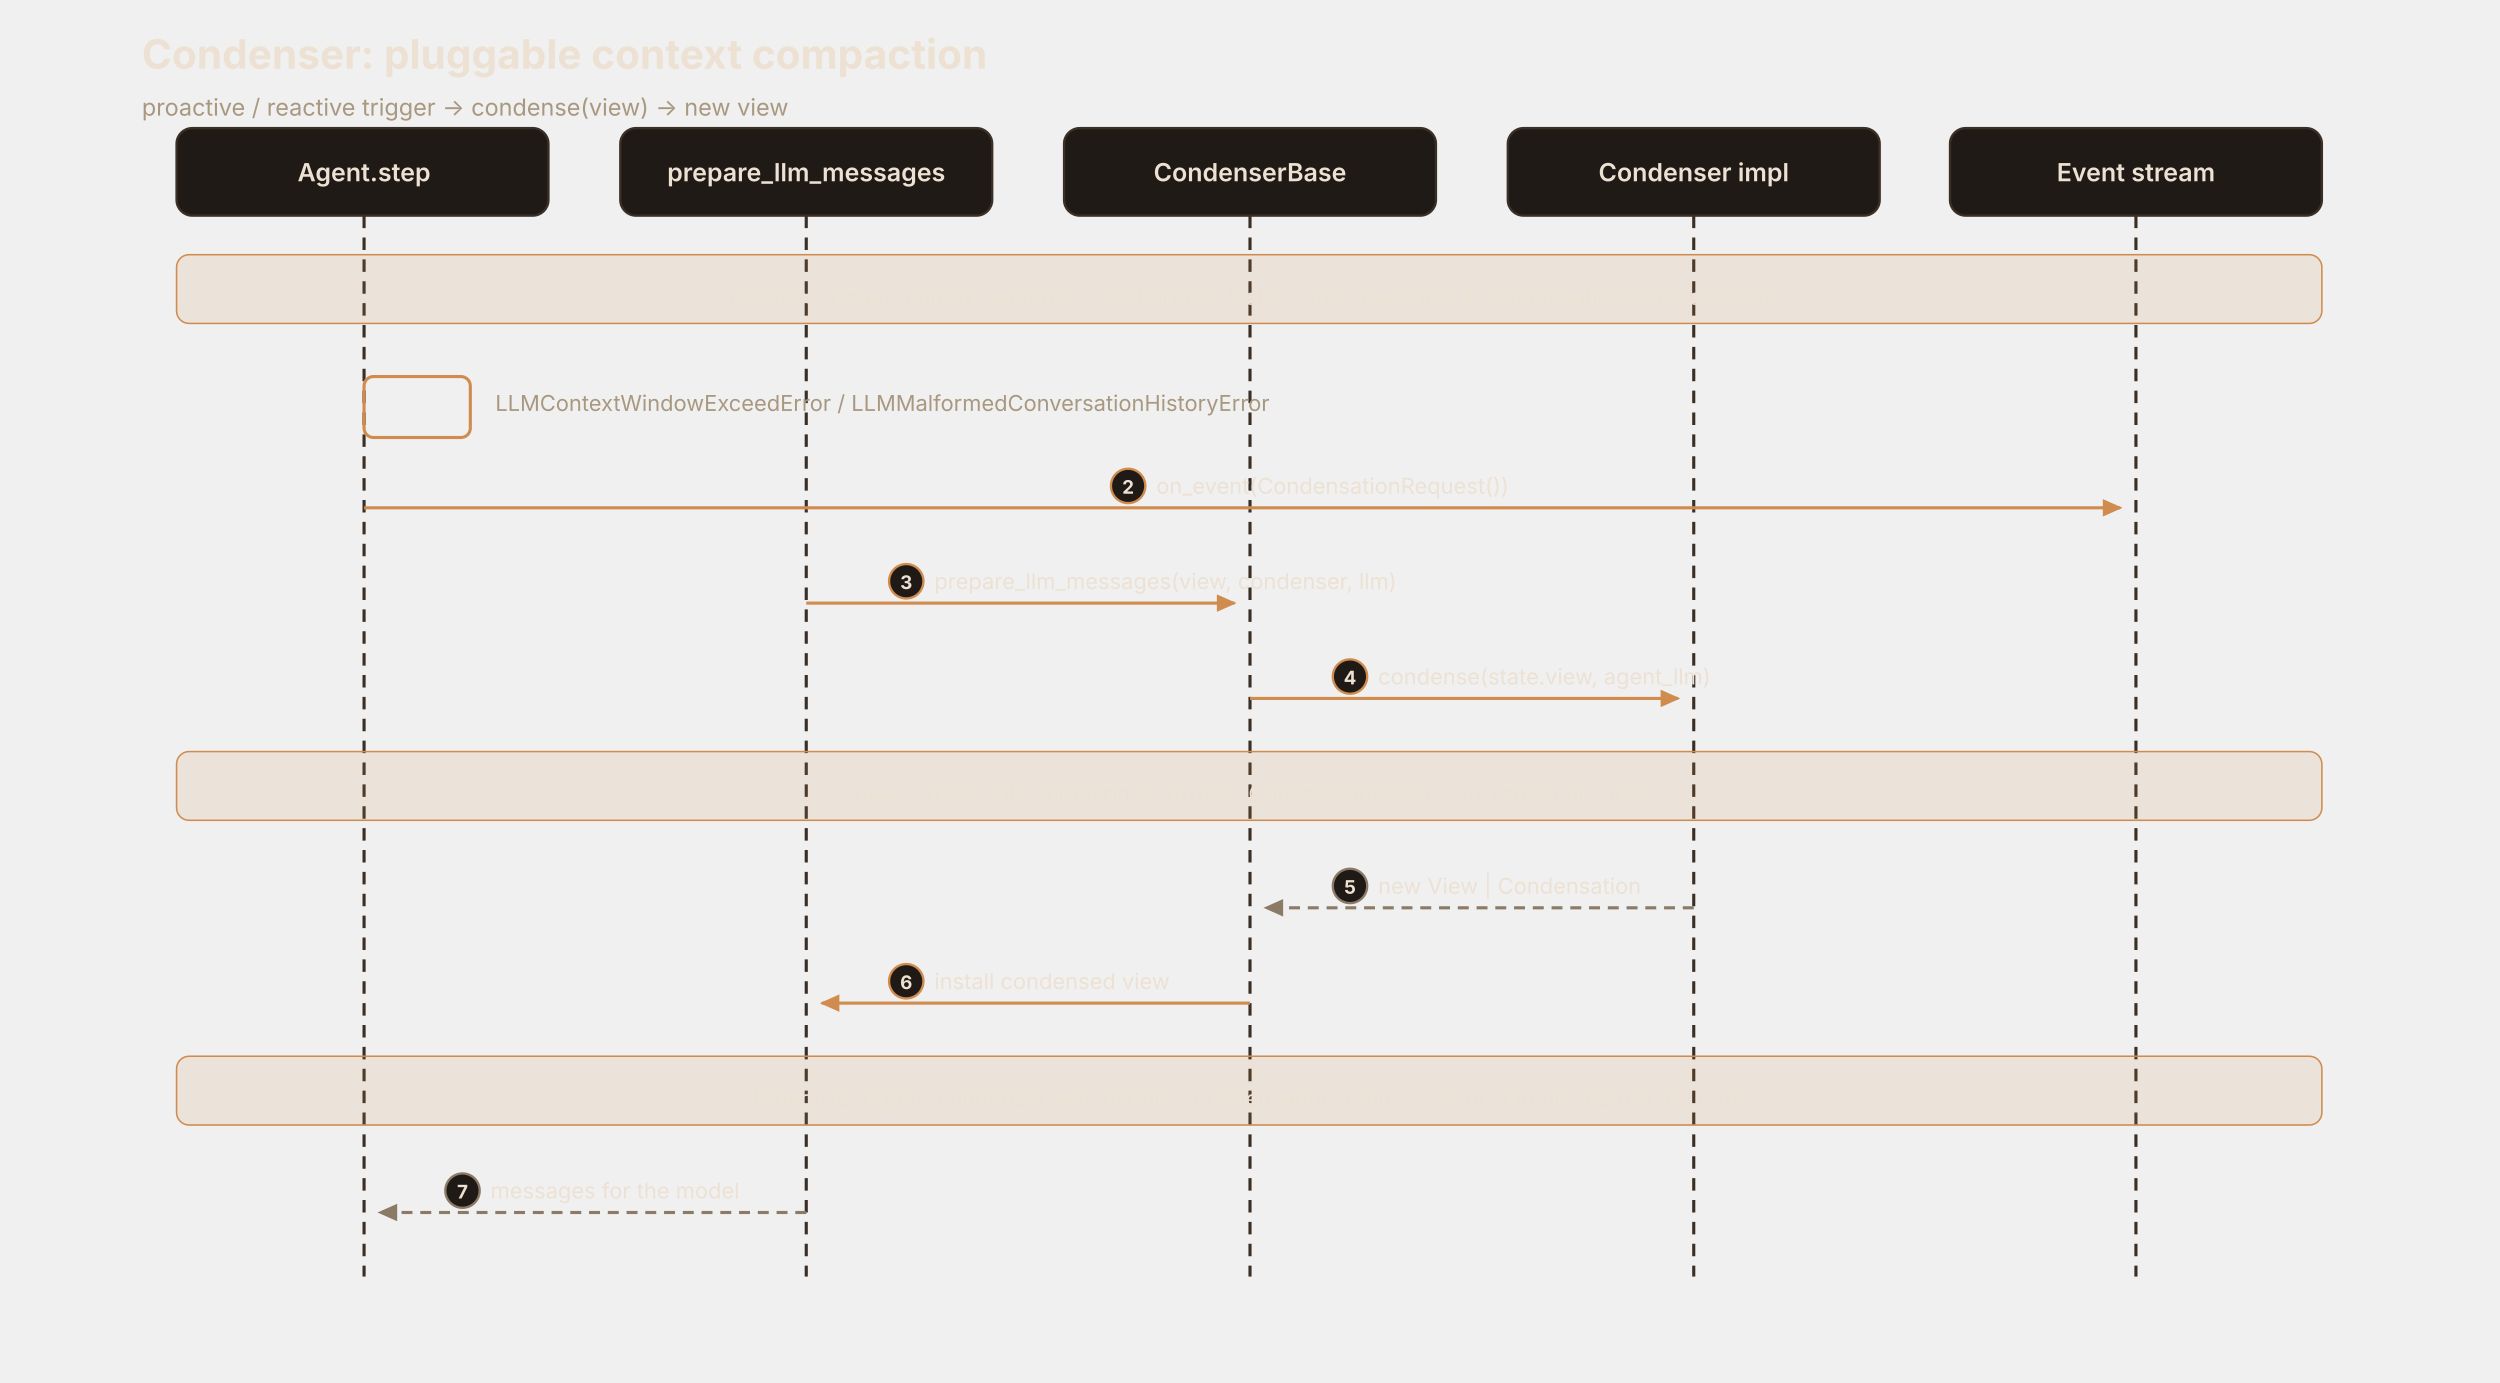
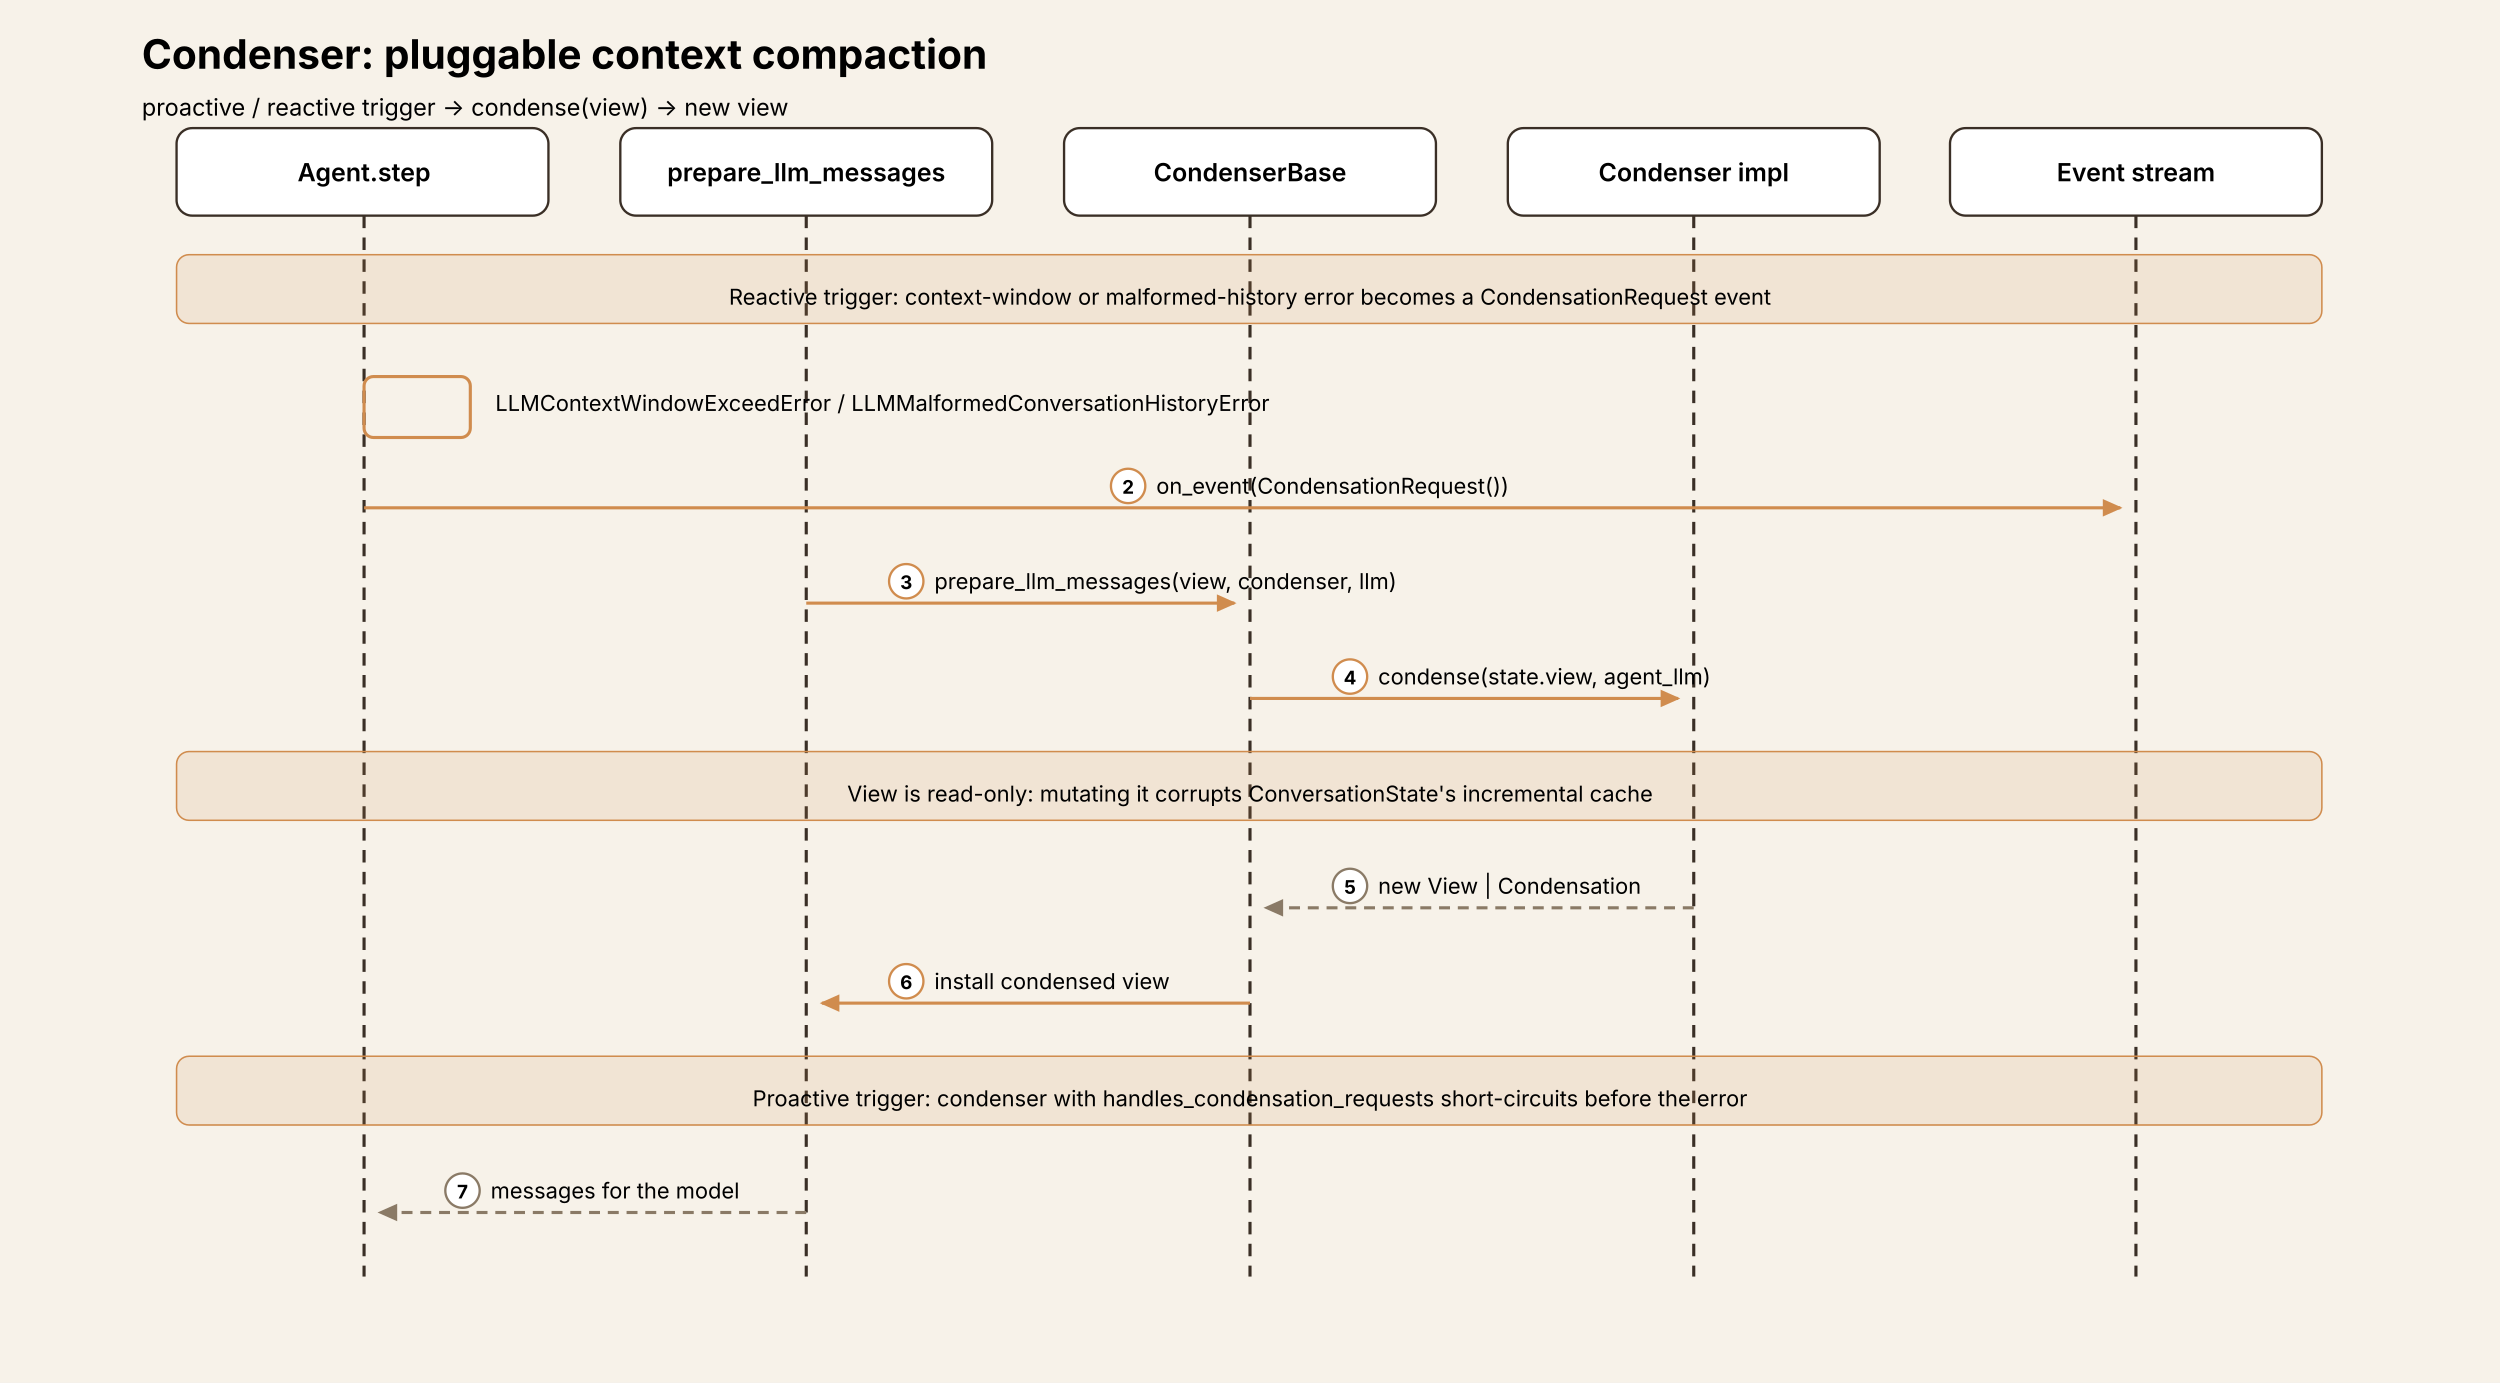
<svg xmlns="http://www.w3.org/2000/svg" viewBox="0 0 1600 885" width="1600" font-family="system-ui, -apple-system, sans-serif">
  <defs>
    <marker id="arrc" viewBox="0 0 10 10" refX="8" refY="5" markerWidth="7" markerHeight="7" orient="auto-start-reverse">
      <path d="M 0 1 L 9 5 L 0 9 z" fill="#d08c4e" />
    </marker>
    <marker id="arrr" viewBox="0 0 10 10" refX="8" refY="5" markerWidth="7" markerHeight="7" orient="auto-start-reverse">
      <path d="M 0 1 L 9 5 L 0 9 z" fill="#8a7a66" />
    </marker>
  </defs>
-   <text x="90.78" y="44" font-size="26" font-weight="700" fill="#ece1d3">Condenser: pluggable context compaction</text>
-   <text x="90.78" y="74" font-size="15" fill="#a89880">proactive / reactive trigger -&gt; condense(view) -&gt; new view</text>
+   <rect x="0" y="0" width="1600" height="885" fill="#f7f2e9" />
+   <text x="90.78" y="44" font-size="26" font-weight="700" fill="#000000">Condenser: pluggable context compaction</text>
+   <text x="90.78" y="74" font-size="15" fill="#000000">proactive / reactive trigger -&gt; condense(view) -&gt; new view</text>
  <line x1="233" y1="110" x2="233" y2="817" stroke="#3a2f26" stroke-width="2" stroke-dasharray="8 6" />
-   <rect x="113" y="82" width="238" height="56" rx="10" fill="#1f1a15" stroke="#3a2f26" stroke-width="1.5" />
-   <text x="233" y="116" text-anchor="middle" font-size="16" font-weight="600" fill="#ece1d3">Agent.step</text>
+   <rect x="113" y="82" width="238" height="56" rx="10" fill="#ffffff" stroke="#3a2f26" stroke-width="1.5" />
+   <text x="233" y="116" text-anchor="middle" font-size="16" font-weight="600" fill="#000000">Agent.step</text>
  <line x1="516" y1="110" x2="516" y2="817" stroke="#3a2f26" stroke-width="2" stroke-dasharray="8 6" />
-   <rect x="397" y="82" width="238" height="56" rx="10" fill="#1f1a15" stroke="#3a2f26" stroke-width="1.5" />
-   <text x="516" y="116" text-anchor="middle" font-size="16" font-weight="600" fill="#ece1d3">prepare_llm_messages</text>
+   <rect x="397" y="82" width="238" height="56" rx="10" fill="#ffffff" stroke="#3a2f26" stroke-width="1.5" />
+   <text x="516" y="116" text-anchor="middle" font-size="16" font-weight="600" fill="#000000">prepare_llm_messages</text>
  <line x1="800" y1="110" x2="800" y2="817" stroke="#3a2f26" stroke-width="2" stroke-dasharray="8 6" />
-   <rect x="681" y="82" width="238" height="56" rx="10" fill="#1f1a15" stroke="#3a2f26" stroke-width="1.5" />
-   <text x="800" y="116" text-anchor="middle" font-size="16" font-weight="600" fill="#ece1d3">CondenserBase</text>
+   <rect x="681" y="82" width="238" height="56" rx="10" fill="#ffffff" stroke="#3a2f26" stroke-width="1.5" />
+   <text x="800" y="116" text-anchor="middle" font-size="16" font-weight="600" fill="#000000">CondenserBase</text>
  <line x1="1084" y1="110" x2="1084" y2="817" stroke="#3a2f26" stroke-width="2" stroke-dasharray="8 6" />
-   <rect x="965" y="82" width="238" height="56" rx="10" fill="#1f1a15" stroke="#3a2f26" stroke-width="1.5" />
-   <text x="1084" y="116" text-anchor="middle" font-size="16" font-weight="600" fill="#ece1d3">Condenser impl</text>
+   <rect x="965" y="82" width="238" height="56" rx="10" fill="#ffffff" stroke="#3a2f26" stroke-width="1.5" />
+   <text x="1084" y="116" text-anchor="middle" font-size="16" font-weight="600" fill="#000000">Condenser impl</text>
  <line x1="1367" y1="110" x2="1367" y2="817" stroke="#3a2f26" stroke-width="2" stroke-dasharray="8 6" />
-   <rect x="1248" y="82" width="238" height="56" rx="10" fill="#1f1a15" stroke="#3a2f26" stroke-width="1.5" />
-   <text x="1367" y="116" text-anchor="middle" font-size="16" font-weight="600" fill="#ece1d3">Event stream</text>
+   <rect x="1248" y="82" width="238" height="56" rx="10" fill="#ffffff" stroke="#3a2f26" stroke-width="1.5" />
+   <text x="1367" y="116" text-anchor="middle" font-size="16" font-weight="600" fill="#000000">Event stream</text>
  <rect x="113" y="163" width="1373" height="44" rx="8" fill="#d08c4e22" stroke="#d08c4e" stroke-width="1" />
-   <text x="800" y="195" text-anchor="middle" font-size="14" fill="#ece1d3">Reactive trigger: context-window or malformed-history error becomes a CondensationRequest event</text>
+   <text x="800" y="195" text-anchor="middle" font-size="14" fill="#000000">Reactive trigger: context-window or malformed-history error becomes a CondensationRequest event</text>
  <rect x="233" y="241" width="68" height="39" rx="6" fill="none" stroke="#d08c4e" stroke-width="2" />
-   <text x="317" y="263" font-size="14" fill="#a89880">LLMContextWindowExceedError / LLMMalformedConversationHistoryError</text>
+   <text x="317" y="263" font-size="14" fill="#000000">LLMContextWindowExceedError / LLMMalformedConversationHistoryError</text>
  <line x1="233" y1="325" x2="1357" y2="325" stroke="#d08c4e" stroke-width="2" marker-end="url(#arrc)" />
-   <circle cx="722" cy="311" r="11" fill="#1f1a15" stroke="#d08c4e" stroke-width="1.5" />
-   <text x="722" y="316" text-anchor="middle" font-size="12" font-weight="700" fill="#ece1d3">2</text>
-   <text x="740" y="316" font-size="14" fill="#ece1d3">on_event(CondensationRequest())</text>
+   <circle cx="722" cy="311" r="11" fill="#ffffff" stroke="#d08c4e" stroke-width="1.5" />
+   <text x="722" y="316" text-anchor="middle" font-size="12" font-weight="700" fill="#000000">2</text>
+   <text x="740" y="316" font-size="14" fill="#000000">on_event(CondensationRequest())</text>
  <line x1="516" y1="386" x2="790" y2="386" stroke="#d08c4e" stroke-width="2" marker-end="url(#arrc)" />
-   <circle cx="580" cy="372" r="11" fill="#1f1a15" stroke="#d08c4e" stroke-width="1.5" />
-   <text x="580" y="377" text-anchor="middle" font-size="12" font-weight="700" fill="#ece1d3">3</text>
-   <text x="598" y="377" font-size="14" fill="#ece1d3">prepare_llm_messages(view, condenser, llm)</text>
+   <circle cx="580" cy="372" r="11" fill="#ffffff" stroke="#d08c4e" stroke-width="1.5" />
+   <text x="580" y="377" text-anchor="middle" font-size="12" font-weight="700" fill="#000000">3</text>
+   <text x="598" y="377" font-size="14" fill="#000000">prepare_llm_messages(view, condenser, llm)</text>
  <line x1="800" y1="447" x2="1074" y2="447" stroke="#d08c4e" stroke-width="2" marker-end="url(#arrc)" />
-   <circle cx="864" cy="433" r="11" fill="#1f1a15" stroke="#d08c4e" stroke-width="1.5" />
-   <text x="864" y="438" text-anchor="middle" font-size="12" font-weight="700" fill="#ece1d3">4</text>
-   <text x="882" y="438" font-size="14" fill="#ece1d3">condense(state.view, agent_llm)</text>
+   <circle cx="864" cy="433" r="11" fill="#ffffff" stroke="#d08c4e" stroke-width="1.5" />
+   <text x="864" y="438" text-anchor="middle" font-size="12" font-weight="700" fill="#000000">4</text>
+   <text x="882" y="438" font-size="14" fill="#000000">condense(state.view, agent_llm)</text>
  <rect x="113" y="481" width="1373" height="44" rx="8" fill="#d08c4e22" stroke="#d08c4e" stroke-width="1" />
-   <text x="800" y="513" text-anchor="middle" font-size="14" fill="#ece1d3">View is read-only: mutating it corrupts ConversationState's incremental cache</text>
+   <text x="800" y="513" text-anchor="middle" font-size="14" fill="#000000">View is read-only: mutating it corrupts ConversationState's incremental cache</text>
  <line x1="1084" y1="581" x2="810" y2="581" stroke="#8a7a66" stroke-width="2" stroke-dasharray="7 5" marker-end="url(#arrr)" />
-   <circle cx="864" cy="567" r="11" fill="#1f1a15" stroke="#8a7a66" stroke-width="1.5" />
-   <text x="864" y="572" text-anchor="middle" font-size="12" font-weight="700" fill="#ece1d3">5</text>
-   <text x="882" y="572" font-size="14" fill="#ece1d3">new View | Condensation</text>
+   <circle cx="864" cy="567" r="11" fill="#ffffff" stroke="#8a7a66" stroke-width="1.5" />
+   <text x="864" y="572" text-anchor="middle" font-size="12" font-weight="700" fill="#000000">5</text>
+   <text x="882" y="572" font-size="14" fill="#000000">new View | Condensation</text>
  <line x1="800" y1="642" x2="526" y2="642" stroke="#d08c4e" stroke-width="2" marker-end="url(#arrc)" />
-   <circle cx="580" cy="628" r="11" fill="#1f1a15" stroke="#d08c4e" stroke-width="1.5" />
-   <text x="580" y="633" text-anchor="middle" font-size="12" font-weight="700" fill="#ece1d3">6</text>
-   <text x="598" y="633" font-size="14" fill="#ece1d3">install condensed view</text>
+   <circle cx="580" cy="628" r="11" fill="#ffffff" stroke="#d08c4e" stroke-width="1.5" />
+   <text x="580" y="633" text-anchor="middle" font-size="12" font-weight="700" fill="#000000">6</text>
+   <text x="598" y="633" font-size="14" fill="#000000">install condensed view</text>
  <rect x="113" y="676" width="1373" height="44" rx="8" fill="#d08c4e22" stroke="#d08c4e" stroke-width="1" />
-   <text x="800" y="708" text-anchor="middle" font-size="14" fill="#ece1d3">Proactive trigger: condenser with handles_condensation_requests short-circuits before the error</text>
+   <text x="800" y="708" text-anchor="middle" font-size="14" fill="#000000">Proactive trigger: condenser with handles_condensation_requests short-circuits before the error</text>
  <line x1="516" y1="776" x2="243" y2="776" stroke="#8a7a66" stroke-width="2" stroke-dasharray="7 5" marker-end="url(#arrr)" />
-   <circle cx="296" cy="762" r="11" fill="#1f1a15" stroke="#8a7a66" stroke-width="1.5" />
-   <text x="296" y="767" text-anchor="middle" font-size="12" font-weight="700" fill="#ece1d3">7</text>
-   <text x="314" y="767" font-size="14" fill="#ece1d3">messages for the model</text>
+   <circle cx="296" cy="762" r="11" fill="#ffffff" stroke="#8a7a66" stroke-width="1.5" />
+   <text x="296" y="767" text-anchor="middle" font-size="12" font-weight="700" fill="#000000">7</text>
+   <text x="314" y="767" font-size="14" fill="#000000">messages for the model</text>
</svg>
